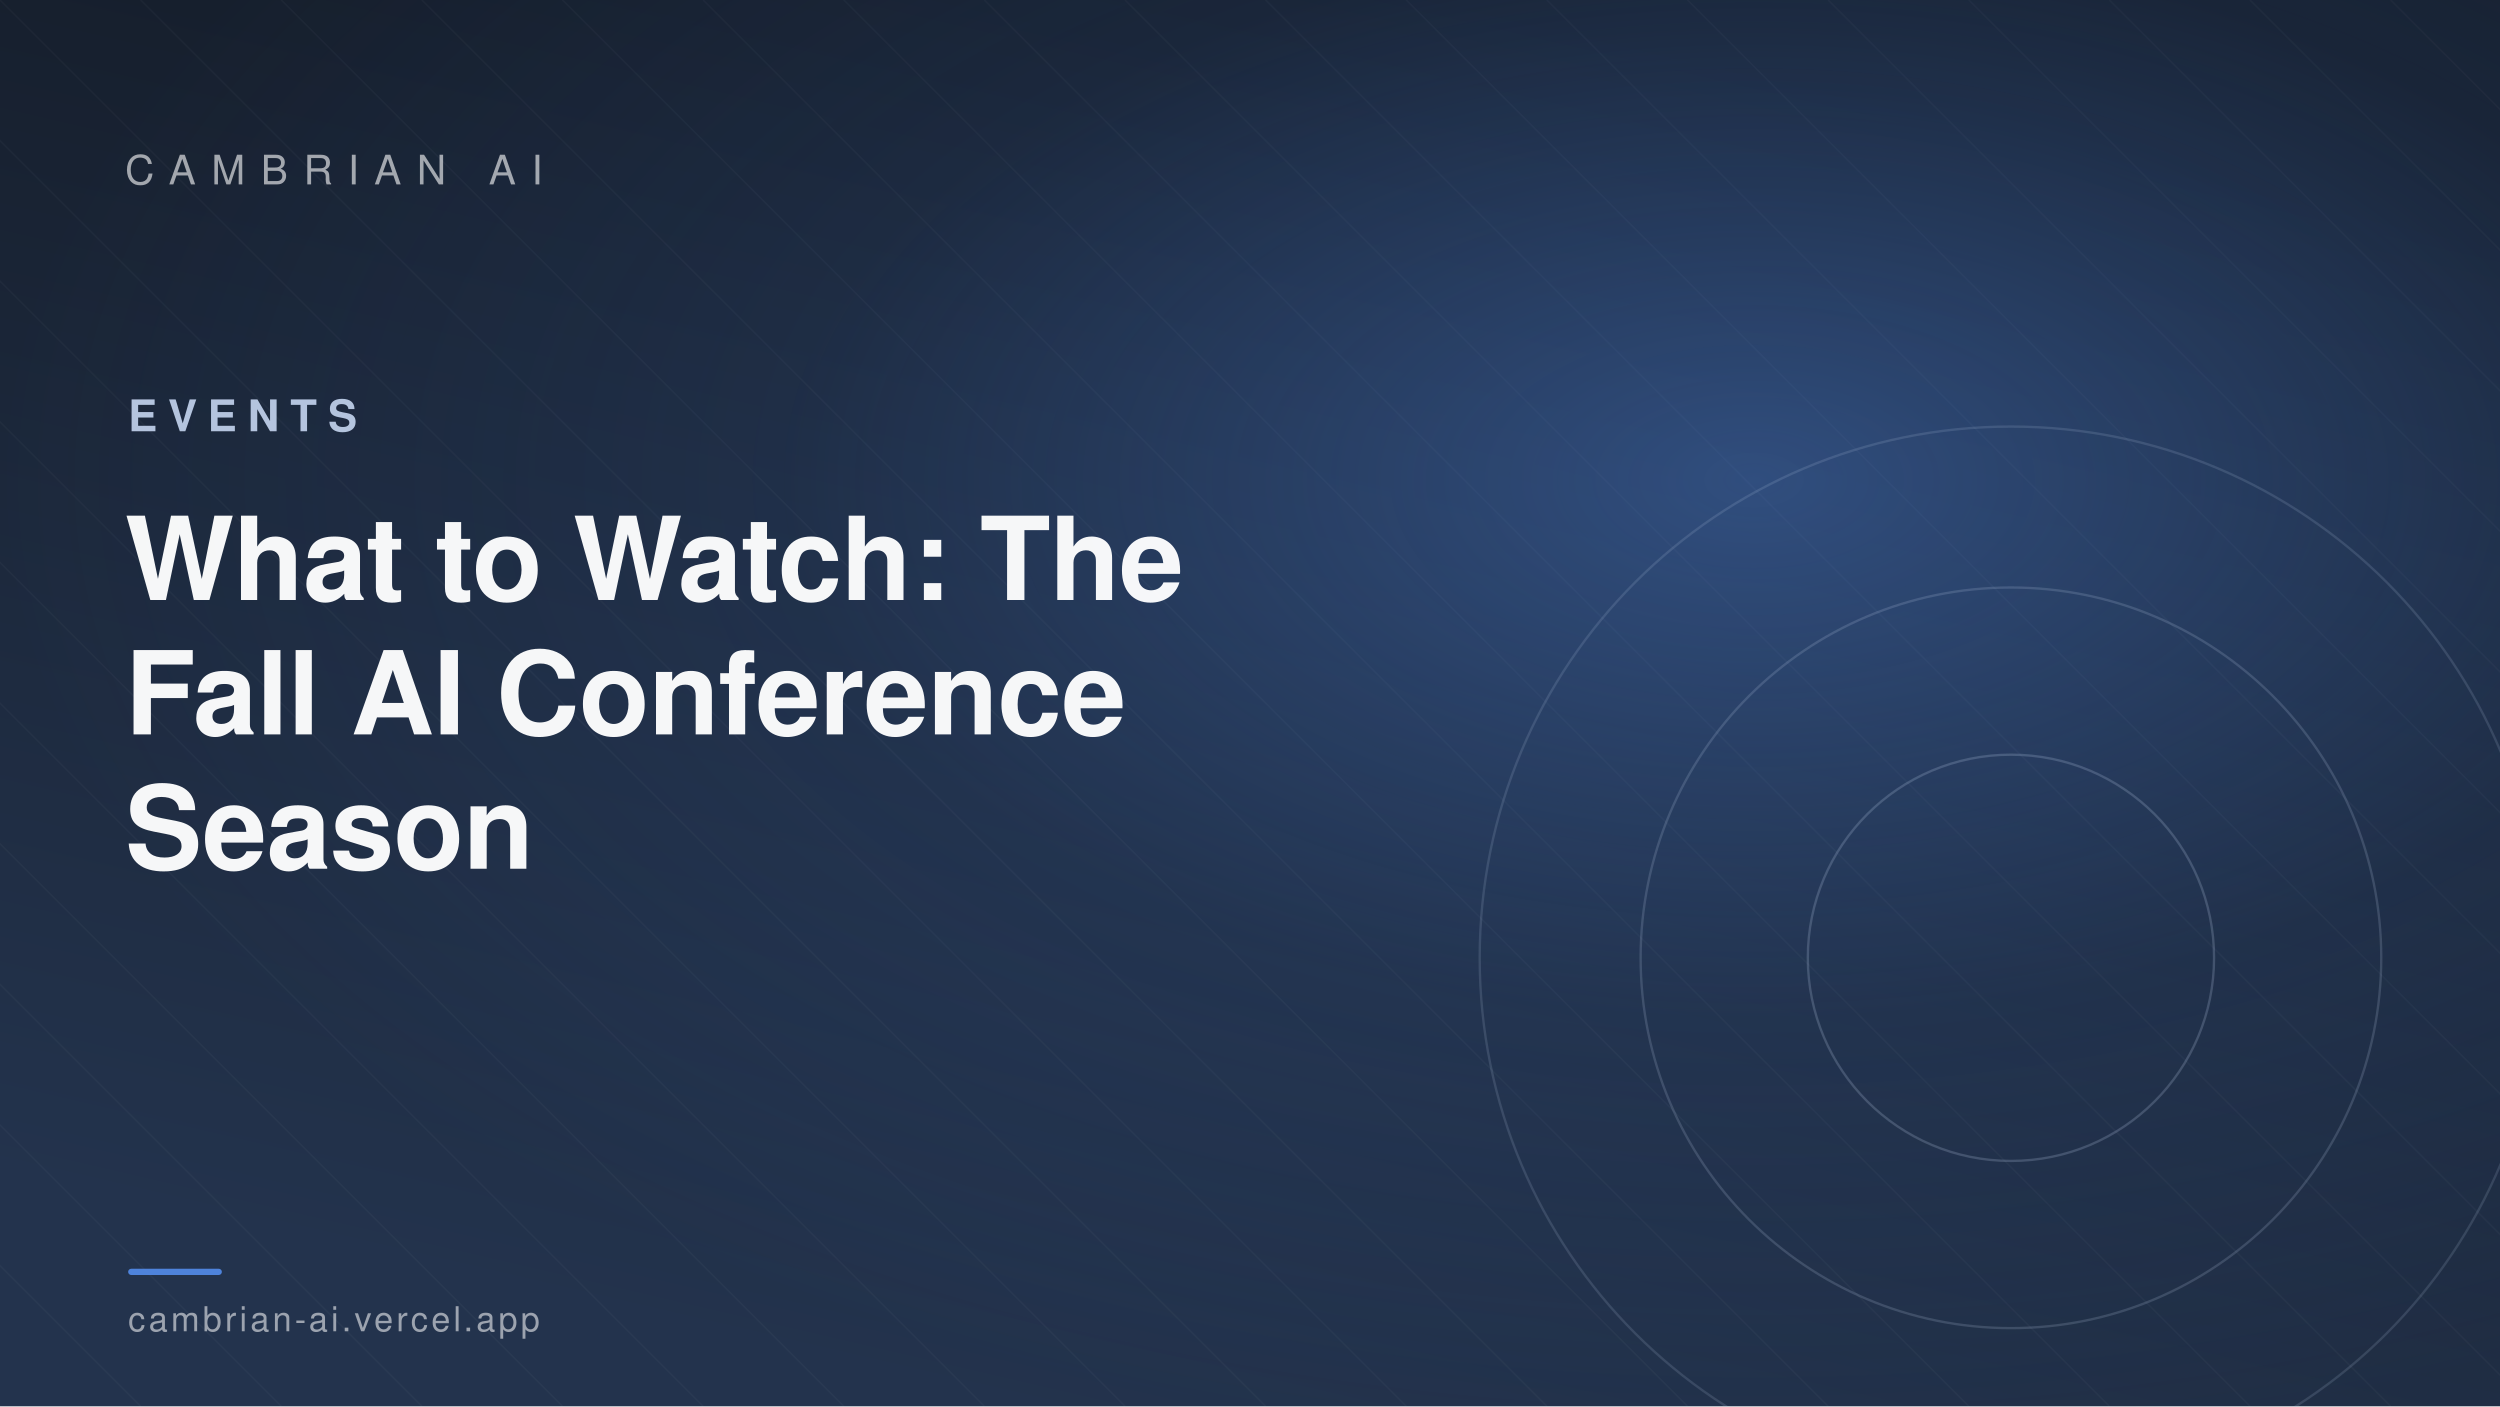
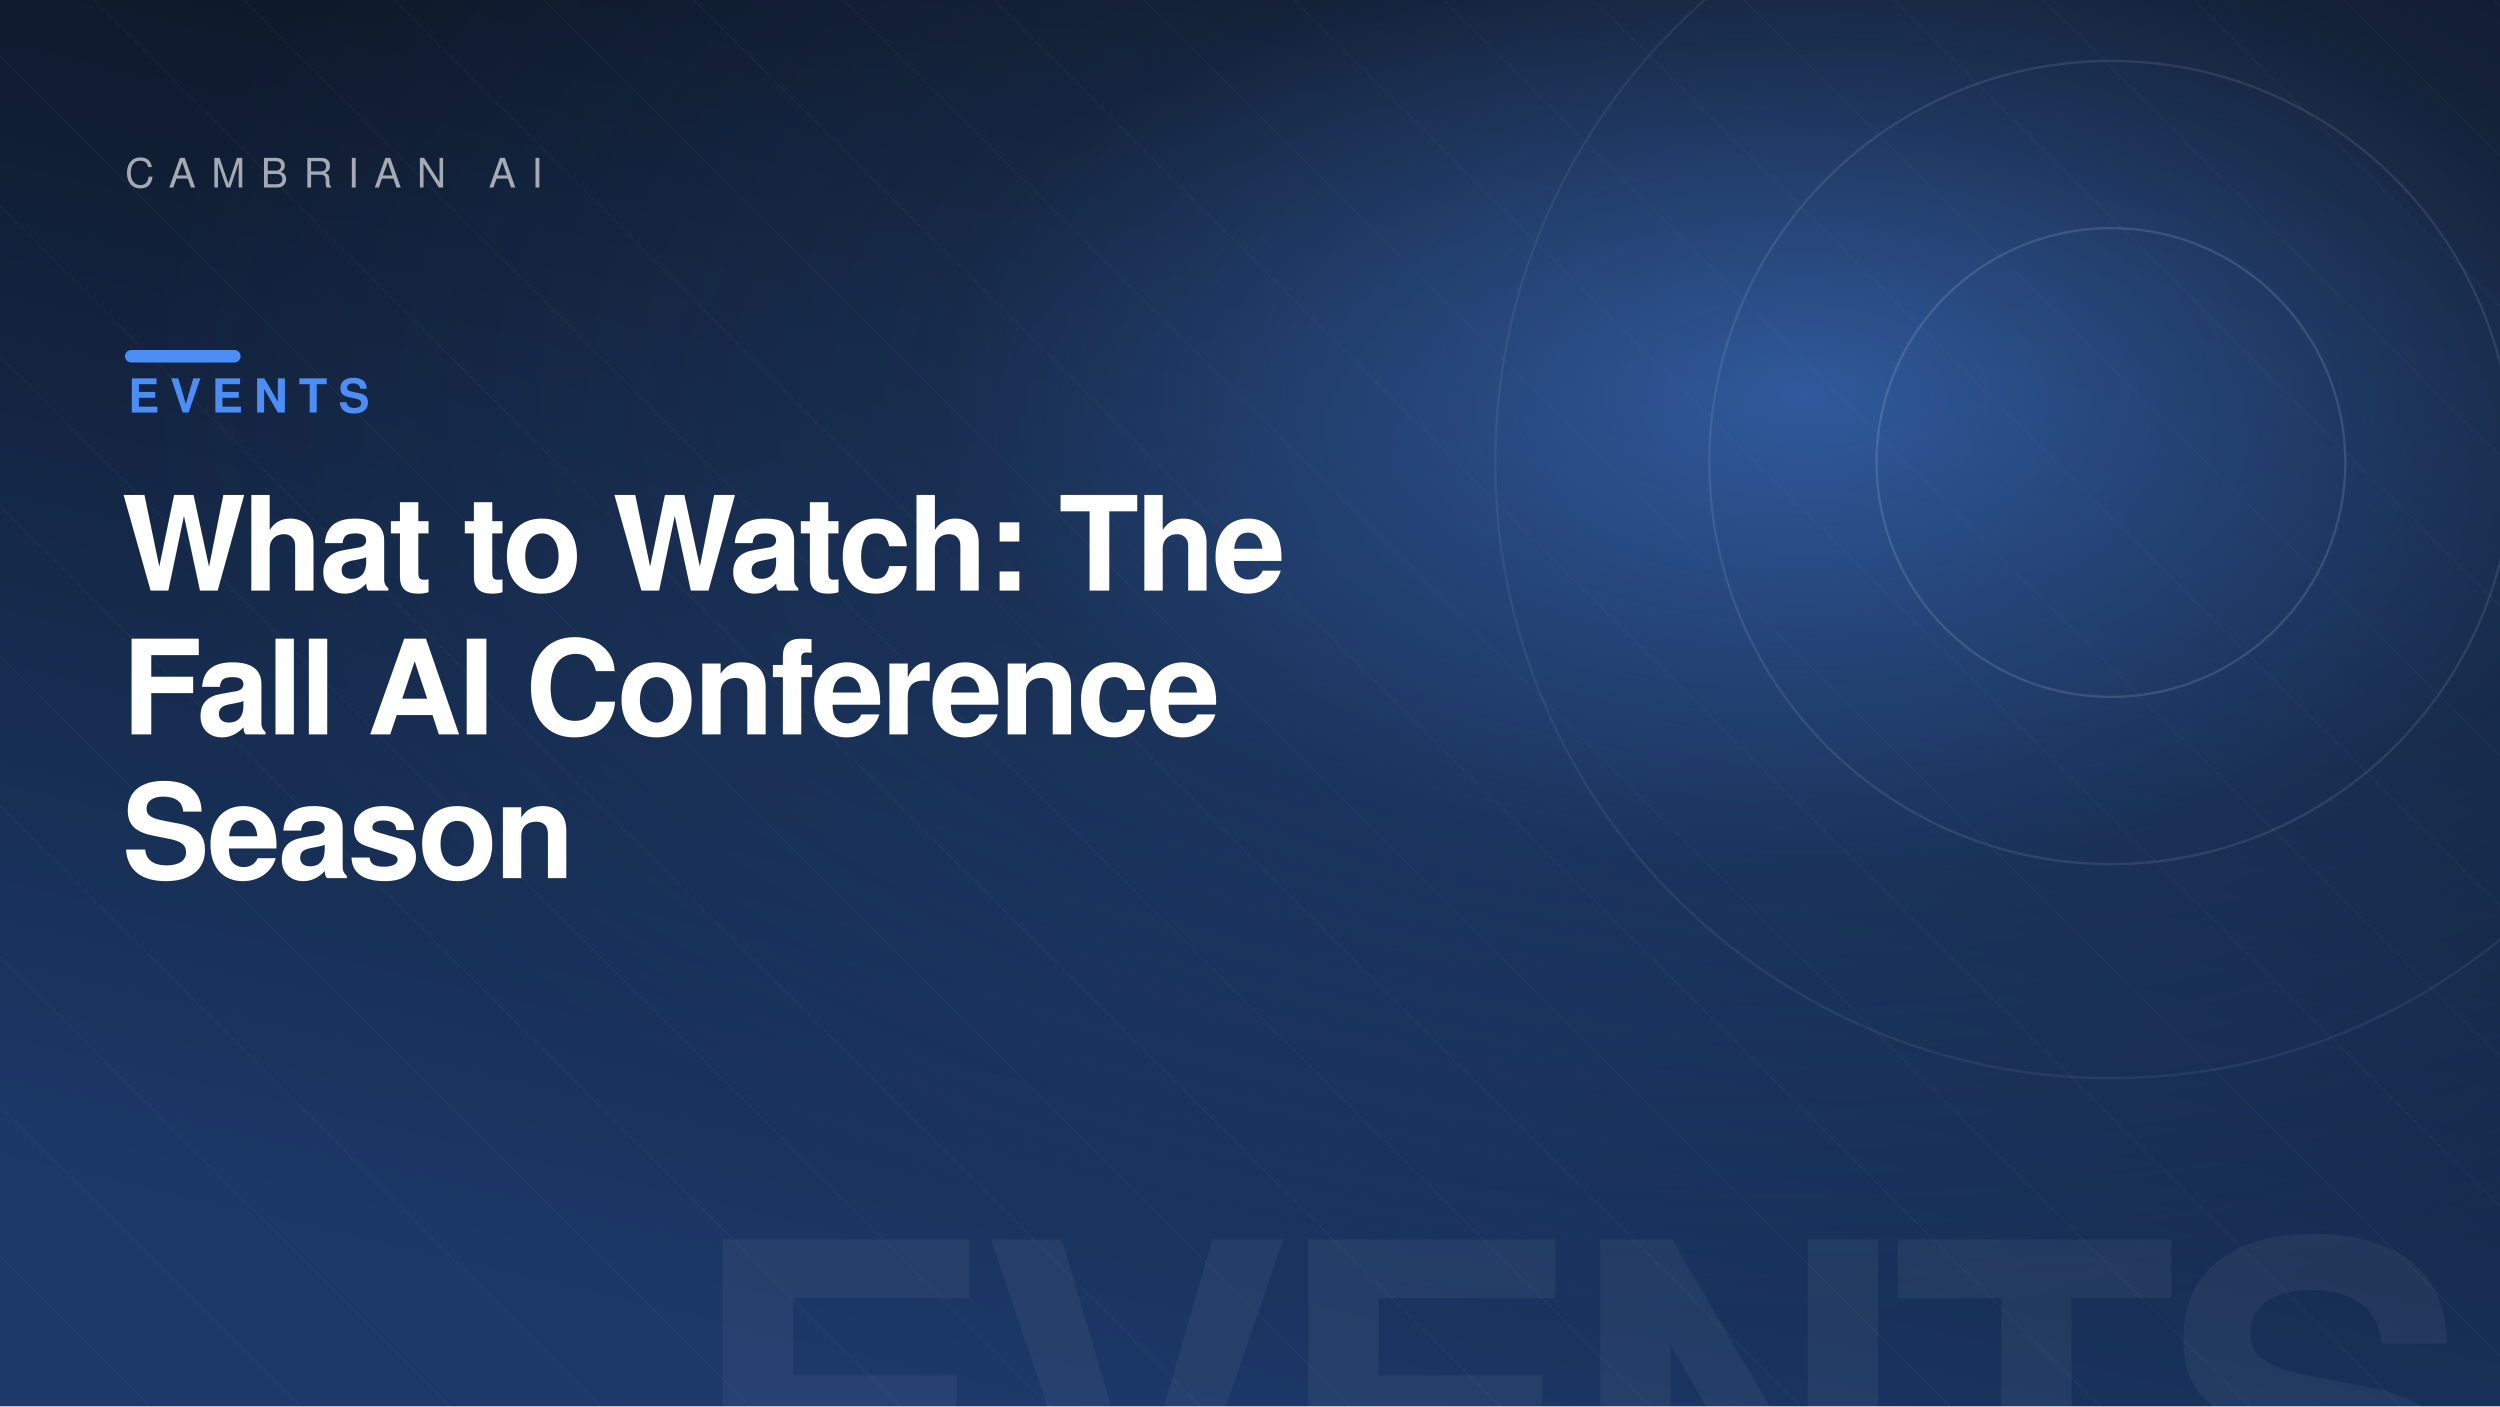
<svg xmlns="http://www.w3.org/2000/svg" width="1600" height="900" viewBox="0 0 1600 900" role="img" aria-label="What to Watch: The Fall AI Conference Season">
  <defs>
    <linearGradient id="bg" gradientTransform="rotate(113 0.5 0.5)">
-       <stop offset="0" stop-color="hsl(217, 32%, 11%)" />
-       <stop offset="1" stop-color="hsl(217, 38%, 22%)" />
+       <stop offset="0" stop-color="hsl(217, 44%, 8%)" />
+       <stop offset="1" stop-color="hsl(217, 58%, 26%)" />
    </linearGradient>
-     <radialGradient id="glow" cx="70%" cy="34%" r="70%">
-       <stop offset="0" stop-color="hsl(217, 78%, 62%)" stop-opacity="0.42" />
-       <stop offset="55%" stop-color="hsl(217, 78%, 62%)" stop-opacity="0.10" />
-       <stop offset="100%" stop-color="hsl(217, 78%, 62%)" stop-opacity="0" />
+     <radialGradient id="glow" cx="72%" cy="28%" r="66%">
+       <stop offset="0" stop-color="hsl(217, 90%, 63%)" stop-opacity="0.55" />
+       <stop offset="52%" stop-color="hsl(217, 90%, 63%)" stop-opacity="0.12" />
+       <stop offset="100%" stop-color="hsl(217, 90%, 63%)" stop-opacity="0" />
    </radialGradient>
  </defs>
  <rect width="1600" height="900" fill="url(#bg)" />
  <g>
-     <line x1="-900" y1="0" x2="0" y2="900" stroke="#ffffff" stroke-width="1" opacity="0.03" />
-     <line x1="-810" y1="0" x2="90" y2="900" stroke="#ffffff" stroke-width="1" opacity="0.03" />
-     <line x1="-720" y1="0" x2="180" y2="900" stroke="#ffffff" stroke-width="1" opacity="0.03" />
-     <line x1="-630" y1="0" x2="270" y2="900" stroke="#ffffff" stroke-width="1" opacity="0.03" />
-     <line x1="-540" y1="0" x2="360" y2="900" stroke="#ffffff" stroke-width="1" opacity="0.03" />
-     <line x1="-450" y1="0" x2="450" y2="900" stroke="#ffffff" stroke-width="1" opacity="0.03" />
-     <line x1="-360" y1="0" x2="540" y2="900" stroke="#ffffff" stroke-width="1" opacity="0.03" />
-     <line x1="-270" y1="0" x2="630" y2="900" stroke="#ffffff" stroke-width="1" opacity="0.03" />
-     <line x1="-180" y1="0" x2="720" y2="900" stroke="#ffffff" stroke-width="1" opacity="0.03" />
-     <line x1="-90" y1="0" x2="810" y2="900" stroke="#ffffff" stroke-width="1" opacity="0.03" />
-     <line x1="0" y1="0" x2="900" y2="900" stroke="#ffffff" stroke-width="1" opacity="0.03" />
-     <line x1="90" y1="0" x2="990" y2="900" stroke="#ffffff" stroke-width="1" opacity="0.03" />
-     <line x1="180" y1="0" x2="1080" y2="900" stroke="#ffffff" stroke-width="1" opacity="0.03" />
-     <line x1="270" y1="0" x2="1170" y2="900" stroke="#ffffff" stroke-width="1" opacity="0.03" />
-     <line x1="360" y1="0" x2="1260" y2="900" stroke="#ffffff" stroke-width="1" opacity="0.03" />
-     <line x1="450" y1="0" x2="1350" y2="900" stroke="#ffffff" stroke-width="1" opacity="0.03" />
-     <line x1="540" y1="0" x2="1440" y2="900" stroke="#ffffff" stroke-width="1" opacity="0.03" />
-     <line x1="630" y1="0" x2="1530" y2="900" stroke="#ffffff" stroke-width="1" opacity="0.03" />
-     <line x1="720" y1="0" x2="1620" y2="900" stroke="#ffffff" stroke-width="1" opacity="0.03" />
-     <line x1="810" y1="0" x2="1710" y2="900" stroke="#ffffff" stroke-width="1" opacity="0.03" />
-     <line x1="900" y1="0" x2="1800" y2="900" stroke="#ffffff" stroke-width="1" opacity="0.03" />
-     <line x1="990" y1="0" x2="1890" y2="900" stroke="#ffffff" stroke-width="1" opacity="0.03" />
-     <line x1="1080" y1="0" x2="1980" y2="900" stroke="#ffffff" stroke-width="1" opacity="0.03" />
-     <line x1="1170" y1="0" x2="2070" y2="900" stroke="#ffffff" stroke-width="1" opacity="0.03" />
-     <line x1="1260" y1="0" x2="2160" y2="900" stroke="#ffffff" stroke-width="1" opacity="0.03" />
-     <line x1="1350" y1="0" x2="2250" y2="900" stroke="#ffffff" stroke-width="1" opacity="0.03" />
-     <line x1="1440" y1="0" x2="2340" y2="900" stroke="#ffffff" stroke-width="1" opacity="0.03" />
-     <line x1="1530" y1="0" x2="2430" y2="900" stroke="#ffffff" stroke-width="1" opacity="0.03" />
+     <line x1="-900" y1="0" x2="0" y2="900" stroke="#ffffff" stroke-width="1" opacity="0.028" />
+     <line x1="-804" y1="0" x2="96" y2="900" stroke="#ffffff" stroke-width="1" opacity="0.028" />
+     <line x1="-708" y1="0" x2="192" y2="900" stroke="#ffffff" stroke-width="1" opacity="0.028" />
+     <line x1="-612" y1="0" x2="288" y2="900" stroke="#ffffff" stroke-width="1" opacity="0.028" />
+     <line x1="-516" y1="0" x2="384" y2="900" stroke="#ffffff" stroke-width="1" opacity="0.028" />
+     <line x1="-420" y1="0" x2="480" y2="900" stroke="#ffffff" stroke-width="1" opacity="0.028" />
+     <line x1="-324" y1="0" x2="576" y2="900" stroke="#ffffff" stroke-width="1" opacity="0.028" />
+     <line x1="-228" y1="0" x2="672" y2="900" stroke="#ffffff" stroke-width="1" opacity="0.028" />
+     <line x1="-132" y1="0" x2="768" y2="900" stroke="#ffffff" stroke-width="1" opacity="0.028" />
+     <line x1="-36" y1="0" x2="864" y2="900" stroke="#ffffff" stroke-width="1" opacity="0.028" />
+     <line x1="60" y1="0" x2="960" y2="900" stroke="#ffffff" stroke-width="1" opacity="0.028" />
+     <line x1="156" y1="0" x2="1056" y2="900" stroke="#ffffff" stroke-width="1" opacity="0.028" />
+     <line x1="252" y1="0" x2="1152" y2="900" stroke="#ffffff" stroke-width="1" opacity="0.028" />
+     <line x1="348" y1="0" x2="1248" y2="900" stroke="#ffffff" stroke-width="1" opacity="0.028" />
+     <line x1="444" y1="0" x2="1344" y2="900" stroke="#ffffff" stroke-width="1" opacity="0.028" />
+     <line x1="540" y1="0" x2="1440" y2="900" stroke="#ffffff" stroke-width="1" opacity="0.028" />
+     <line x1="636" y1="0" x2="1536" y2="900" stroke="#ffffff" stroke-width="1" opacity="0.028" />
+     <line x1="732" y1="0" x2="1632" y2="900" stroke="#ffffff" stroke-width="1" opacity="0.028" />
+     <line x1="828" y1="0" x2="1728" y2="900" stroke="#ffffff" stroke-width="1" opacity="0.028" />
+     <line x1="924" y1="0" x2="1824" y2="900" stroke="#ffffff" stroke-width="1" opacity="0.028" />
+     <line x1="1020" y1="0" x2="1920" y2="900" stroke="#ffffff" stroke-width="1" opacity="0.028" />
+     <line x1="1116" y1="0" x2="2016" y2="900" stroke="#ffffff" stroke-width="1" opacity="0.028" />
+     <line x1="1212" y1="0" x2="2112" y2="900" stroke="#ffffff" stroke-width="1" opacity="0.028" />
+     <line x1="1308" y1="0" x2="2208" y2="900" stroke="#ffffff" stroke-width="1" opacity="0.028" />
+     <line x1="1404" y1="0" x2="2304" y2="900" stroke="#ffffff" stroke-width="1" opacity="0.028" />
+     <line x1="1500" y1="0" x2="2400" y2="900" stroke="#ffffff" stroke-width="1" opacity="0.028" />
+     <line x1="1596" y1="0" x2="2496" y2="900" stroke="#ffffff" stroke-width="1" opacity="0.028" />
  </g>
+   <text x="1584" y="1012" text-anchor="end" font-family="Helvetica, Arial, sans-serif" font-size="300" font-weight="800" letter-spacing="-10" fill="#ffffff" opacity="0.05">EVENTS</text>
  <rect width="1600" height="900" fill="url(#glow)" />
  <g>
-     <circle cx="1287" cy="613" r="130" fill="none" stroke="hsl(217, 45%, 82%)" stroke-width="1.5" opacity="0.22" />
-     <circle cx="1287" cy="613" r="237" fill="none" stroke="hsl(217, 45%, 82%)" stroke-width="1.5" opacity="0.19" />
-     <circle cx="1287" cy="613" r="340" fill="none" stroke="hsl(217, 45%, 82%)" stroke-width="1.5" opacity="0.16" />
+     <circle cx="1351" cy="296" r="150" fill="none" stroke="hsl(217, 55%, 86%)" stroke-width="1.5" opacity="0.16" />
+     <circle cx="1351" cy="296" r="257" fill="none" stroke="hsl(217, 55%, 86%)" stroke-width="1.5" opacity="0.12" />
+     <circle cx="1351" cy="296" r="394" fill="none" stroke="hsl(217, 55%, 86%)" stroke-width="1.5" opacity="0.08" />
  </g>
-   <text x="80" y="118" font-family="Helvetica, Arial, sans-serif" font-size="26" letter-spacing="10" fill="#ffffff" opacity="0.60">CAMBRIAN AI</text>
-   <text x="82" y="276" font-family="Helvetica, Arial, sans-serif" font-size="28" font-weight="700" letter-spacing="7" fill="hsl(217, 45%, 82%)" opacity="0.95">EVENTS</text>
-   <text x="80" y="384" font-family="Helvetica, Arial, sans-serif" font-size="74" font-weight="600" letter-spacing="-0.5" fill="#ffffff" opacity="0.96">What to Watch: The</text>
-   <text x="80" y="470" font-family="Helvetica, Arial, sans-serif" font-size="74" font-weight="600" letter-spacing="-0.5" fill="#ffffff" opacity="0.96">Fall AI Conference</text>
-   <text x="80" y="556" font-family="Helvetica, Arial, sans-serif" font-size="74" font-weight="600" letter-spacing="-0.5" fill="#ffffff" opacity="0.96">Season</text>
-   <rect x="82" y="812" width="60" height="4" rx="2" fill="hsl(217, 78%, 62%)" opacity="0.9" />
-   <text x="82" y="852" font-family="Helvetica, Arial, sans-serif" font-size="22" letter-spacing="2" fill="#ffffff" opacity="0.55">cambrian-ai.vercel.app</text>
+   <text x="80" y="120" font-family="Helvetica, Arial, sans-serif" font-size="26" letter-spacing="10" fill="#ffffff" opacity="0.62">CAMBRIAN AI</text>
+   <rect x="80" y="224" width="74" height="8" rx="4" fill="hsl(217, 90%, 63%)" />
+   <text x="82" y="264" font-family="Helvetica, Arial, sans-serif" font-size="30" font-weight="700" letter-spacing="7" fill="hsl(217, 90%, 63%)">EVENTS</text>
+   <text x="78" y="378" font-family="Helvetica, Arial, sans-serif" font-size="84" font-weight="700" letter-spacing="-2" fill="#ffffff">What to Watch: The</text>
+   <text x="78" y="470" font-family="Helvetica, Arial, sans-serif" font-size="84" font-weight="700" letter-spacing="-2" fill="#ffffff">Fall AI Conference</text>
+   <text x="78" y="562" font-family="Helvetica, Arial, sans-serif" font-size="84" font-weight="700" letter-spacing="-2" fill="#ffffff">Season</text>
</svg>
